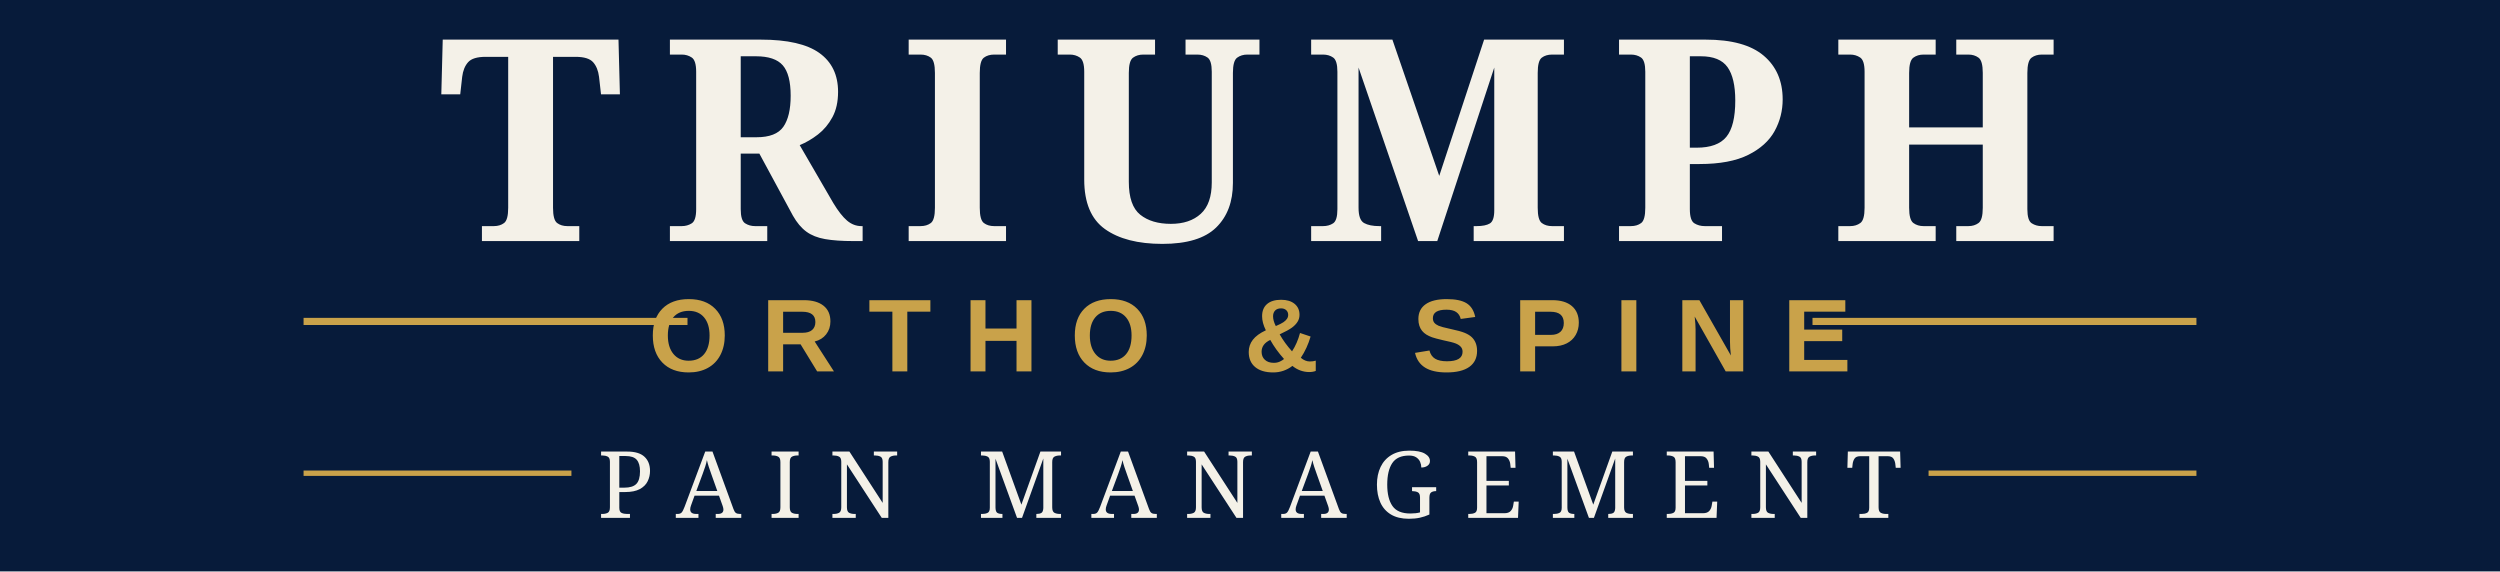
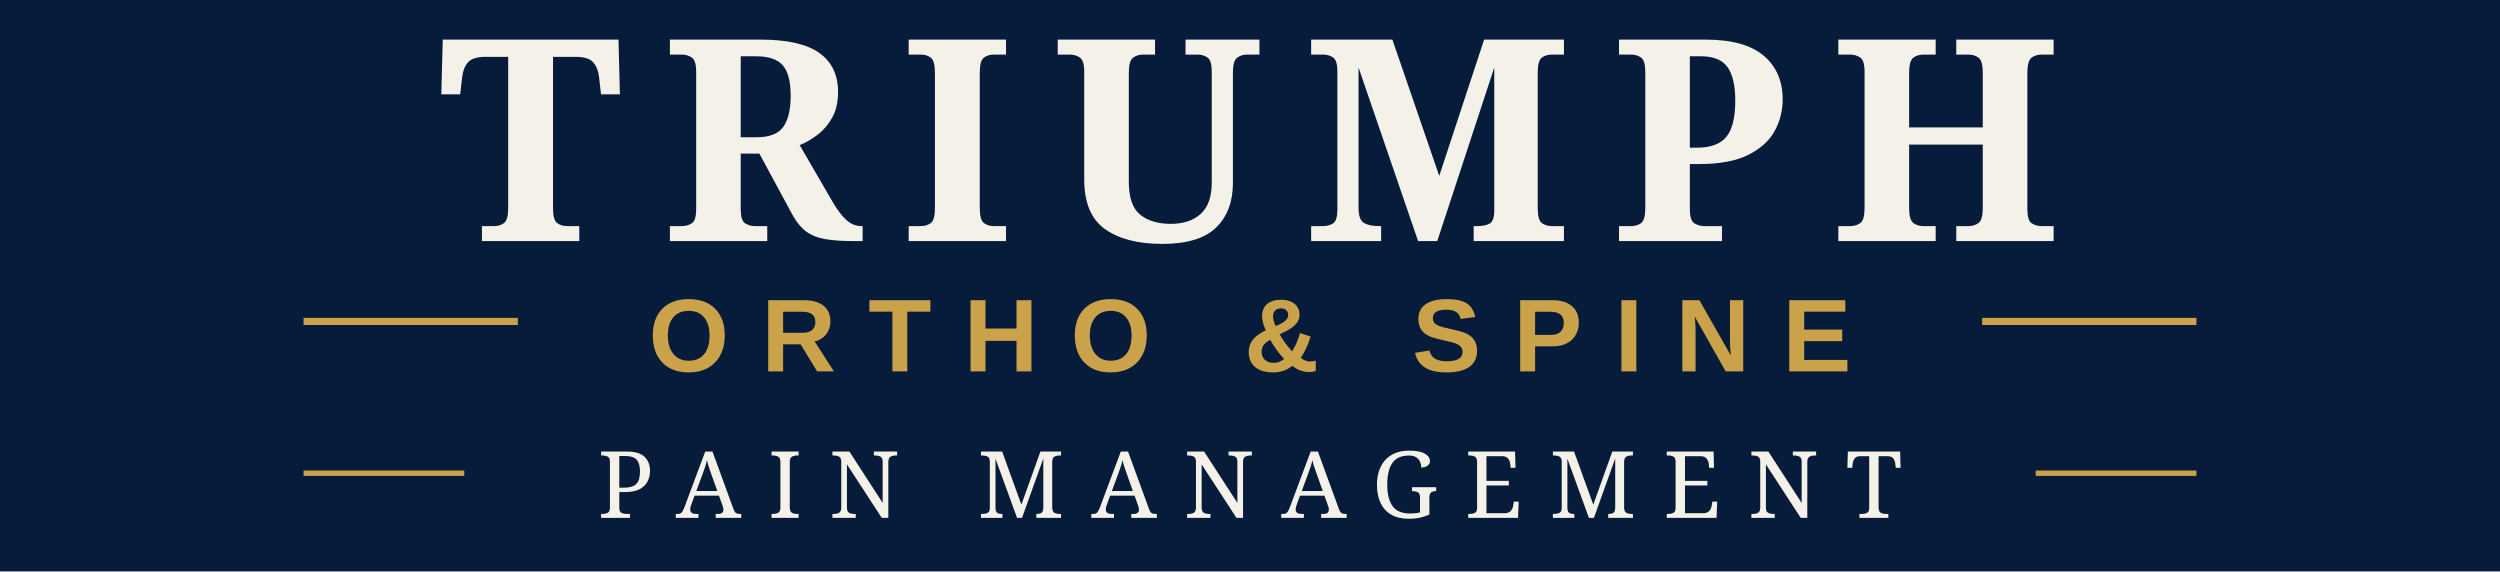
<svg xmlns="http://www.w3.org/2000/svg" viewBox="0 0 1400 320" role="img" aria-label="Triumph Ortho and Spine Pain Management">
  <rect width="1400" height="320" fill="#071B3A" />
  <text x="700" y="135" text-anchor="middle" fill="#F4F1E8" font-family="Cinzel, Trajan Pro, Georgia, serif" font-weight="700" font-size="158" letter-spacing="22">TRIUMPH</text>
-   <line x1="170" y1="180" x2="385" y2="180" stroke="#C9A24A" stroke-width="4" />
+   <line x1="170" y1="180" x2="290" y2="180" stroke="#C9A24A" stroke-width="4" />
  <text x="700" y="208" text-anchor="middle" fill="#C9A24A" font-family="Montserrat, Arial, sans-serif" font-weight="600" font-size="58" letter-spacing="18">ORTHO &amp; SPINE</text>
-   <line x1="1015" y1="180" x2="1230" y2="180" stroke="#C9A24A" stroke-width="4" />
-   <line x1="170" y1="265" x2="320" y2="265" stroke="#C9A24A" stroke-width="3" />
+   <line x1="1110" y1="180" x2="1230" y2="180" stroke="#C9A24A" stroke-width="4" />
+   <line x1="170" y1="265" x2="260" y2="265" stroke="#C9A24A" stroke-width="3" />
  <text x="700" y="290" text-anchor="middle" fill="#F4F1E8" font-family="Cinzel, Trajan Pro, Georgia, serif" font-weight="500" font-size="52" letter-spacing="15">PAIN MANAGEMENT</text>
-   <line x1="1080" y1="265" x2="1230" y2="265" stroke="#C9A24A" stroke-width="3" />
+   <line x1="1140" y1="265" x2="1230" y2="265" stroke="#C9A24A" stroke-width="3" />
</svg>
